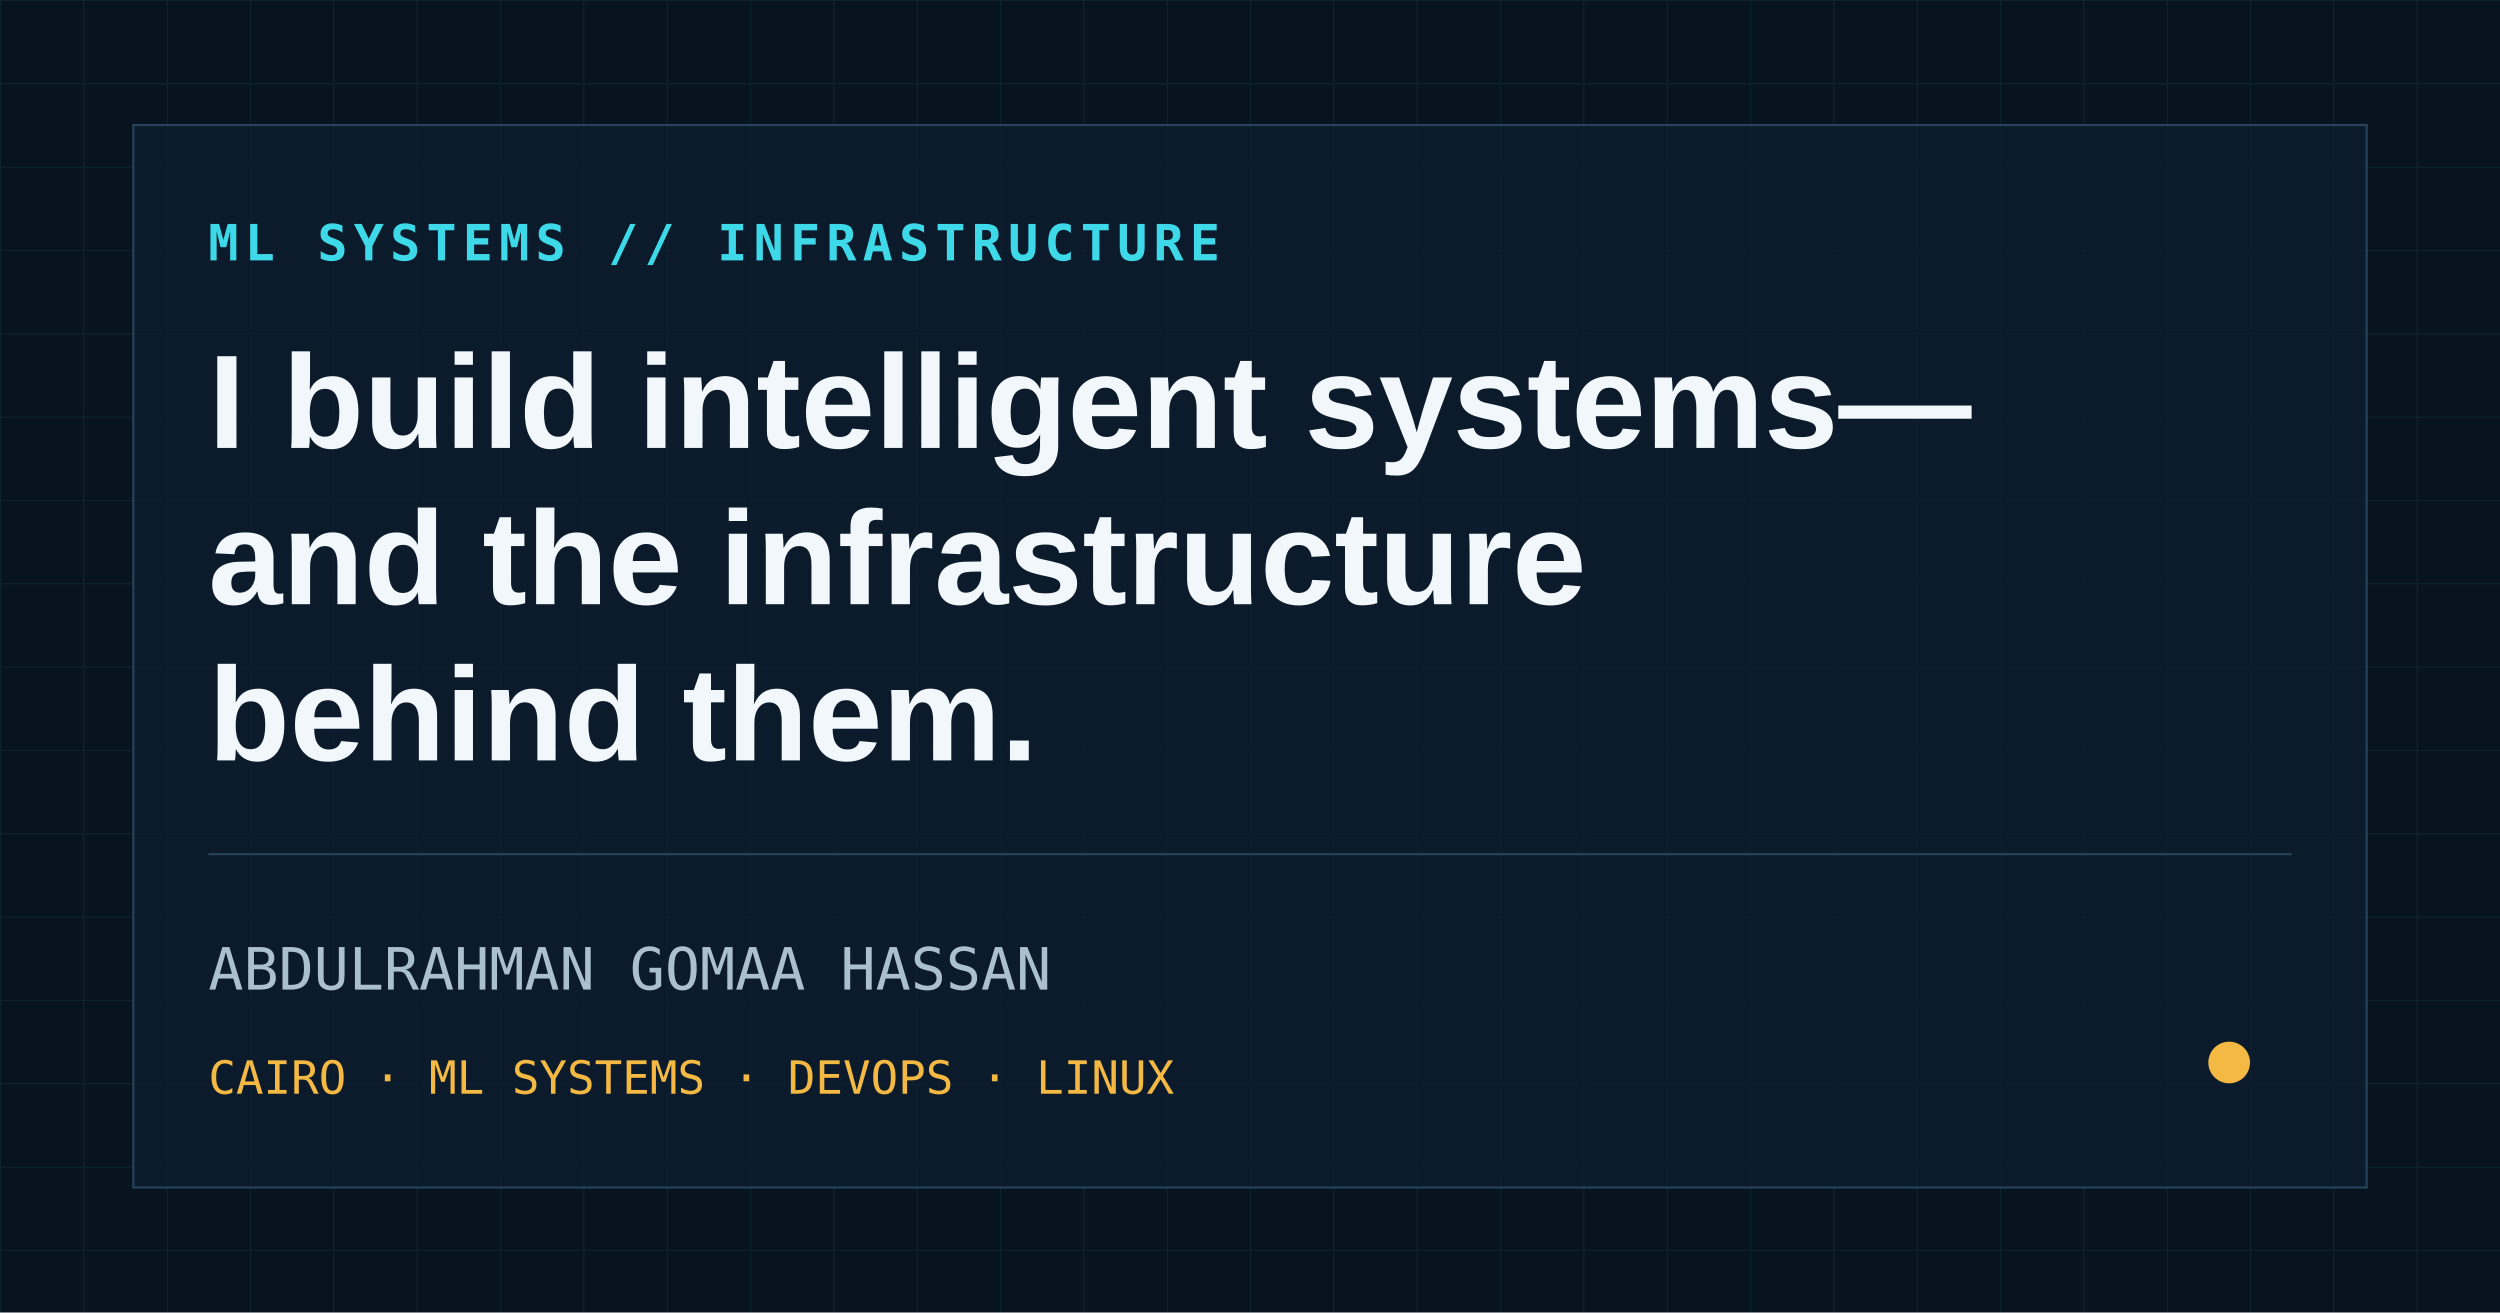
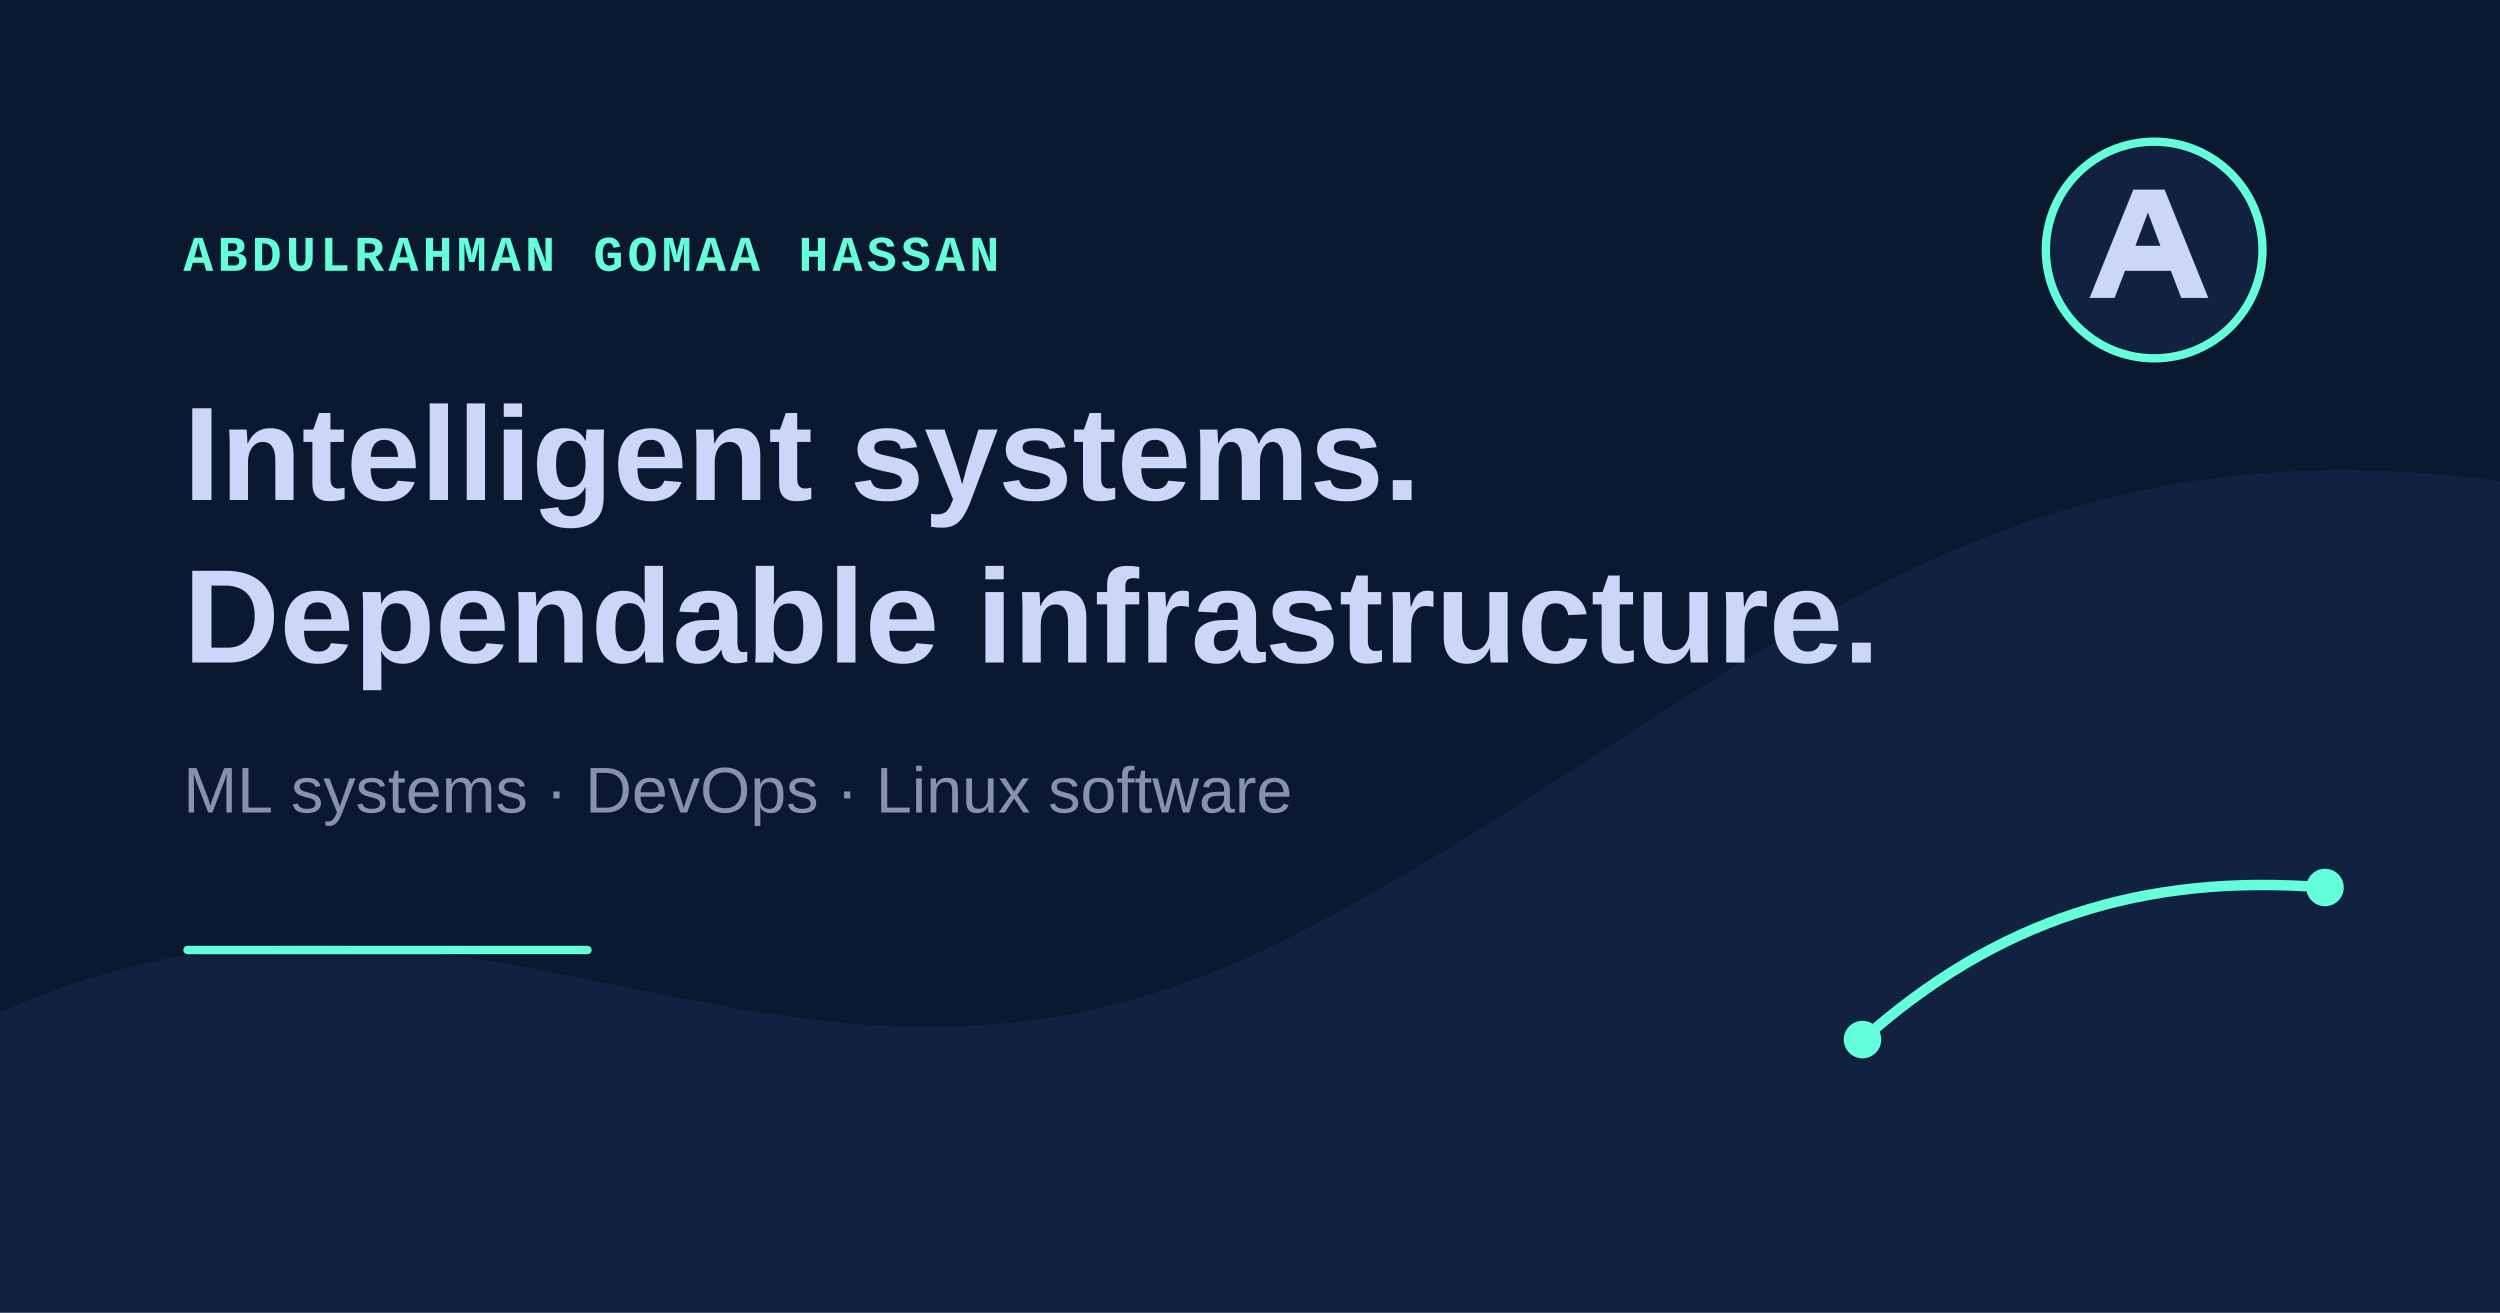
<svg xmlns="http://www.w3.org/2000/svg" width="1200" height="630" viewBox="0 0 1200 630">
-   <defs>
-     <pattern id="grid" width="40" height="40" patternUnits="userSpaceOnUse">
-       <path d="M40 0H0v40" fill="none" stroke="#3dd9e8" stroke-opacity=".09" />
-     </pattern>
-   </defs>
-   <rect width="1200" height="630" fill="#07131f" />
-   <rect width="1200" height="630" fill="url(#grid)" />
-   <rect x="64" y="60" width="1072" height="510" fill="#0c1d2d" fill-opacity=".92" stroke="#27445a" />
-   <text x="100" y="125" fill="#3dd9e8" font-family="monospace" font-size="24" font-weight="700" letter-spacing="3">ML SYSTEMS // INFRASTRUCTURE</text>
-   <text x="100" y="215" fill="#f1f7fb" font-family="Arial, sans-serif" font-size="64" font-weight="700">I build intelligent systems—</text>
-   <text x="100" y="290" fill="#f1f7fb" font-family="Arial, sans-serif" font-size="64" font-weight="700">and the infrastructure</text>
-   <text x="100" y="365" fill="#f1f7fb" font-family="Arial, sans-serif" font-size="64" font-weight="700">behind them.</text>
-   <line x1="100" y1="410" x2="1100" y2="410" stroke="#27445a" />
-   <text x="100" y="475" fill="#aac0d0" font-family="monospace" font-size="28">ABDULRAHMAN GOMAA HASSAN</text>
-   <text x="100" y="525" fill="#f4b942" font-family="monospace" font-size="22">CAIRO · ML SYSTEMS · DEVOPS · LINUX</text>
-   <circle cx="1070" cy="510" r="10" fill="#f4b942" />
+   <rect width="1200" height="630" fill="#0a192f" />
+   <path d="M0 486C232 382 378 572 617 451c204-103 320-256 583-220v399H0Z" fill="#112240" />
+   <circle cx="1034" cy="120" r="52" fill="#112240" stroke="#64ffda" stroke-width="4" />
+   <path d="m1003 143 21-52h15l21 52h-13l-5-13h-22l-5 13h-12Zm22-25h12l-6-16-6 16Z" fill="#ccd6f6" />
+   <path d="M894 499c64-57 134-80 222-73" fill="none" stroke="#64ffda" stroke-width="5" stroke-linecap="round" />
+   <circle cx="894" cy="499" r="9" fill="#64ffda" />
+   <circle cx="1116" cy="426" r="9" fill="#64ffda" />
+   <path d="M1229.0 0H935.0L843.0 330H387.0L295.0 0H0.0L443.0 1349H787.0ZM615.0 1167Q607.0 1125 585.5 1041.5Q564.0 958 449.0 552H781.0Q664.0 964 643.5 1045.0Q623.0 1126 615.0 1167ZM2585.667 385Q2585.667 204 2461.667 102.0Q2337.667 0 2118.667 0H1536.667V1349H2061.667Q2279.667 1349 2392.167 1261.5Q2504.667 1174 2504.667 1010Q2504.667 895 2438.667 816.5Q2372.667 738 2235.667 709Q2406.667 691 2496.167 607.0Q2585.667 523 2585.667 385ZM2207.667 970Q2207.667 1130 2040.667 1130H1831.667V811H2042.667Q2207.667 811 2207.667 970ZM2288.667 410Q2288.667 498 2235.667 545.5Q2182.667 593 2081.667 593H1831.667V219H2088.667Q2288.667 219 2288.667 410ZM3948.333 685Q3948.333 355 3794.333 177.5Q3640.333 0 3355.333 0H2934.333V1349H3295.333Q3623.333 1349 3785.833 1184.5Q3948.333 1020 3948.333 685ZM3651.333 685Q3651.333 912 3565.833 1016.5Q3480.333 1121 3290.333 1121H3229.333V228H3331.333Q3651.333 228 3651.333 685ZM4798.0 -20Q4552.0 -20 4440.0 114.0Q4328.0 248 4328.0 528V1349H4623.0V531Q4623.0 356 4663.5 283.5Q4704.0 211 4806.0 211Q4910.0 211 4957.0 288.0Q5004.0 365 5004.0 541V1349H5299.0V543Q5299.0 257 5175.5 118.5Q5052.0 -20 4798.0 -20ZM5809.667 0V1349H6104.667V228H6720.667V0ZM7893.333 0 7603.333 515H7430.333V0H7135.333V1349H7629.333Q7893.333 1349 8024.333 1246.0Q8155.333 1143 8155.333 949Q8155.333 812 8081.333 716.0Q8007.333 620 7876.333 581L8225.333 0ZM7858.333 937Q7858.333 1031 7796.333 1075.5Q7734.333 1120 7598.333 1120H7430.333V744H7606.333Q7858.333 744 7858.333 937ZM9627.0 0H9333.0L9241.0 330H8785.0L8693.0 0H8398.0L8841.0 1349H9185.0ZM9013.0 1167Q9005.0 1125 8983.5 1041.5Q8962.0 958 8847.0 552H9179.0Q9062.0 964 9041.5 1045.0Q9021.0 1126 9013.0 1167ZM10593.667 0V574H10230.667V0H9935.667V1349H10230.667V818H10593.667V1349H10888.667V0ZM12105.333 0V868Q12105.333 973 12121.333 1169Q12062.333 879 12046.333 828L11922.333 360H11704.333L11578.333 828Q11549.333 936 11502.333 1169L11509.333 1069Q11516.333 964 11516.333 868V0H11296.333V1349H11643.333L11778.333 850Q11793.333 803 11816.333 619Q11836.333 774 11856.333 849L11992.333 1349H12327.333V0ZM13826 0H13532L13440 330H12984L12892 0H12597L13040 1349H13384ZM13212 1167Q13204 1125 13182.5 1041.5Q13161 958 13046 552H13378Q13261 964 13240.5 1045.0Q13220 1126 13212 1167ZM14744.667 0 14360.667 1010Q14388.667 758 14388.667 656V0H14131.667V1349H14468.667L14861.667 312Q14833.667 547 14833.667 677V1349H15090.667V0ZM17924 185Q17681 -20 17431 -20Q17170 -20 17023 163.5Q16876 347 16876 681Q16876 1370 17434 1370Q17614 1370 17728 1277.0Q17842 1184 17896 995L17622 941Q17569 1138 17437 1138Q17302 1138 17238.5 1030.0Q17175 922 17175 681Q17175 458 17242 337.0Q17309 216 17446 216Q17499 216 17555.5 236.0Q17612 256 17654 290V525H17380V743H17924ZM19352.667 679Q19352.667 334 19212.667 157.0Q19072.667 -20 18810.667 -20Q18548.667 -20 18408.167 157.0Q18267.667 334 18267.667 679Q18267.667 1024 18408.167 1197.0Q18548.667 1370 18810.667 1370Q19072.667 1370 19212.667 1197.0Q19352.667 1024 19352.667 679ZM19053.667 679Q19053.667 1138 18810.667 1138Q18566.667 1138 18566.667 679Q18566.667 449 18628.167 330.5Q18689.667 212 18810.667 212Q18931.667 212 18992.667 330.5Q19053.667 449 19053.667 679ZM20503.333 0V868Q20503.333 973 20519.333 1169Q20460.333 879 20444.333 828L20320.333 360H20102.333L19976.333 828Q19947.333 936 19900.333 1169L19907.333 1069Q19914.333 964 19914.333 868V0H19694.333V1349H20041.333L20176.333 850Q20191.333 803 20214.333 619Q20234.333 774 20254.333 849L20390.333 1349H20725.333V0ZM22224.0 0H21930.0L21838.0 330H21382.0L21290.0 0H20995.0L21438.0 1349H21782.0ZM21610.0 1167Q21602.0 1125 21580.5 1041.5Q21559.0 958 21444.0 552H21776.0Q21659.0 964 21638.5 1045.0Q21618.0 1126 21610.0 1167ZM23623.667 0H23329.667L23237.667 330H22781.667L22689.667 0H22394.667L22837.667 1349H23181.667ZM23009.667 1167Q23001.667 1125 22980.167 1041.5Q22958.667 958 22843.667 552H23175.667Q23058.667 964 23038.167 1045.0Q23017.667 1126 23009.667 1167ZM25990 0V574H25627V0H25332V1349H25627V818H25990V1349H26285V0ZM27822.667 0H27528.667L27436.667 330H26980.667L26888.667 0H26593.667L27036.667 1349H27380.667ZM27208.667 1167Q27200.667 1125 27179.167 1041.5Q27157.667 958 27042.667 552H27374.667Q27257.667 964 27237.167 1045.0Q27216.667 1126 27208.667 1167ZM29158.333 391Q29158.333 199 29011.833 89.5Q28865.333 -20 28604.333 -20Q28369.333 -20 28221.333 79.0Q28073.333 178 28031.333 367L28316.333 404Q28339.333 310 28412.333 255.5Q28485.333 201 28612.333 201Q28744.333 201 28807.833 243.0Q28871.333 285 28871.333 374Q28871.333 440 28815.333 485.5Q28759.333 531 28652.333 557Q28437.333 609 28348.833 647.5Q28260.333 686 28207.333 734.0Q28154.333 782 28125.833 846.5Q28097.333 911 28097.333 991Q28097.333 1166 28237.833 1268.0Q28378.333 1370 28608.333 1370Q28832.333 1370 28958.333 1281.5Q29084.333 1193 29121.333 1007L28835.333 978Q28791.333 1161 28602.333 1161Q28496.333 1161 28440.333 1121.5Q28384.333 1082 28384.333 1008Q28384.333 959 28411.333 926.5Q28438.333 894 28484.833 871.5Q28531.333 849 28674.333 812Q28862.333 766 28963.333 709.5Q29064.333 653 29111.333 573.0Q29158.333 493 29158.333 391ZM30558 391Q30558 199 30411.5 89.5Q30265 -20 30004 -20Q29769 -20 29621 79.0Q29473 178 29431 367L29716 404Q29739 310 29812 255.5Q29885 201 30012 201Q30144 201 30207.5 243.0Q30271 285 30271 374Q30271 440 30215 485.5Q30159 531 30052 557Q29837 609 29748.5 647.5Q29660 686 29607 734.0Q29554 782 29525.5 846.5Q29497 911 29497 991Q29497 1166 29637.5 1268.0Q29778 1370 30008 1370Q30232 1370 30358 1281.5Q30484 1193 30521 1007L30235 978Q30191 1161 30002 1161Q29896 1161 29840 1121.5Q29784 1082 29784 1008Q29784 959 29811 926.5Q29838 894 29884.5 871.5Q29931 849 30074 812Q30262 766 30363 709.5Q30464 653 30511 573.0Q30558 493 30558 391ZM32021.667 0H31727.667L31635.667 330H31179.667L31087.667 0H30792.667L31235.667 1349H31579.667ZM31407.667 1167Q31399.667 1125 31378.167 1041.5Q31356.667 958 31241.667 552H31573.667Q31456.667 964 31436.167 1045.0Q31415.667 1126 31407.667 1167ZM32940.333 0 32556.333 1010Q32584.333 758 32584.333 656V0H32327.333V1349H32664.333L33057.333 312Q33029.333 547 33029.333 677V1349H33286.333V0Z" fill="#64ffda" transform="translate(88 130) scale(0.01171875 -0.01171875)" />
+   <path d="M137.0 0V1409H432.0V0ZM1413.0 0V607Q1413.0 892 1220.0 892Q1118.0 892 1055.5 804.5Q993.0 717 993.0 580V0H712.0V840Q712.0 927 709.5 982.5Q707.0 1038 704.0 1082H972.0Q975.0 1063 980.0 980.5Q985.0 898 985.0 867H989.0Q1046.0 991 1132.0 1047.0Q1218.0 1103 1337.0 1103Q1509.0 1103 1601.0 997.0Q1693.0 891 1693.0 687V0ZM2240.0 -18Q2116.0 -18 2049.0 49.5Q1982.0 117 1982.0 254V892H1845.0V1082H1996.0L2084.0 1336H2260.0V1082H2465.0V892H2260.0V330Q2260.0 251 2290.0 213.5Q2320.0 176 2383.0 176Q2416.0 176 2477.0 190V16Q2373.0 -18 2240.0 -18ZM3088.0 -20Q2844.0 -20 2713.0 124.5Q2582.0 269 2582.0 546Q2582.0 814 2715.0 958.0Q2848.0 1102 3092.0 1102Q3325.0 1102 3448.0 947.5Q3571.0 793 3571.0 495V487H2877.0Q2877.0 329 2935.5 248.5Q2994.0 168 3102.0 168Q3251.0 168 3290.0 297L3555.0 274Q3440.0 -20 3088.0 -20ZM3088.0 925Q2989.0 925 2935.5 856.0Q2882.0 787 2879.0 663H3299.0Q3291.0 794 3236.0 859.5Q3181.0 925 3088.0 925ZM3784.0 0V1484H4065.0V0ZM4353.0 0V1484H4634.0V0ZM4922.0 1277V1484H5203.0V1277ZM4922.0 0V1082H5203.0V0ZM5944.0 -434Q5746.0 -434 5625.5 -358.5Q5505.0 -283 5477.0 -143L5758.0 -110Q5773.0 -175 5822.5 -212.0Q5872.0 -249 5952.0 -249Q6069.0 -249 6123.0 -177.0Q6177.0 -105 6177.0 37V94L6179.0 201H6177.0Q6084.0 2 5829.0 2Q5640.0 2 5536.0 144.0Q5432.0 286 5432.0 550Q5432.0 815 5539.0 959.0Q5646.0 1103 5850.0 1103Q6086.0 1103 6177.0 908H6182.0Q6182.0 943 6186.5 1003.0Q6191.0 1063 6196.0 1082H6462.0Q6456.0 974 6456.0 832V33Q6456.0 -198 6325.0 -316.0Q6194.0 -434 5944.0 -434ZM6179.0 556Q6179.0 723 6119.5 816.5Q6060.0 910 5950.0 910Q5725.0 910 5725.0 550Q5725.0 197 5948.0 197Q6060.0 197 6119.5 290.5Q6179.0 384 6179.0 556ZM7185.0 -20Q6941.0 -20 6810.0 124.5Q6679.0 269 6679.0 546Q6679.0 814 6812.0 958.0Q6945.0 1102 7189.0 1102Q7422.0 1102 7545.0 947.5Q7668.0 793 7668.0 495V487H6974.0Q6974.0 329 7032.5 248.5Q7091.0 168 7199.0 168Q7348.0 168 7387.0 297L7652.0 274Q7537.0 -20 7185.0 -20ZM7185.0 925Q7086.0 925 7032.5 856.0Q6979.0 787 6976.0 663H7396.0Q7388.0 794 7333.0 859.5Q7278.0 925 7185.0 925ZM8582.0 0V607Q8582.0 892 8389.0 892Q8287.0 892 8224.5 804.5Q8162.0 717 8162.0 580V0H7881.0V840Q7881.0 927 7878.5 982.5Q7876.0 1038 7873.0 1082H8141.0Q8144.0 1063 8149.0 980.5Q8154.0 898 8154.0 867H8158.0Q8215.0 991 8301.0 1047.0Q8387.0 1103 8506.0 1103Q8678.0 1103 8770.0 997.0Q8862.0 891 8862.0 687V0ZM9409.0 -18Q9285.0 -18 9218.0 49.5Q9151.0 117 9151.0 254V892H9014.0V1082H9165.0L9253.0 1336H9429.0V1082H9634.0V892H9429.0V330Q9429.0 251 9459.0 213.5Q9489.0 176 9552.0 176Q9585.0 176 9646.0 190V16Q9542.0 -18 9409.0 -18ZM11295.0 316Q11295.0 159 11166.5 69.5Q11038.0 -20 10811.0 -20Q10588.0 -20 10469.5 50.5Q10351.0 121 10312.0 270L10559.0 307Q10580.0 230 10631.5 198.0Q10683.0 166 10811.0 166Q10929.0 166 10983.0 196.0Q11037.0 226 11037.0 290Q11037.0 342 10993.5 372.5Q10950.0 403 10846.0 424Q10608.0 471 10525.0 511.5Q10442.0 552 10398.5 616.5Q10355.0 681 10355.0 775Q10355.0 930 10474.5 1016.5Q10594.0 1103 10813.0 1103Q11006.0 1103 11123.5 1028.0Q11241.0 953 11270.0 811L11021.0 785Q11009.0 851 10962.0 883.5Q10915.0 916 10813.0 916Q10713.0 916 10663.0 890.5Q10613.0 865 10613.0 805Q10613.0 758 10651.5 730.5Q10690.0 703 10781.0 685Q10908.0 659 11006.5 631.5Q11105.0 604 11164.5 566.0Q11224.0 528 11259.5 468.5Q11295.0 409 11295.0 316ZM11662.0 -425Q11561.0 -425 11485.0 -412V-212Q11538.0 -220 11582.0 -220Q11642.0 -220 11681.5 -201.0Q11721.0 -182 11752.5 -138.0Q11784.0 -94 11823.0 11L11395.0 1082H11692.0L11862.0 575Q11902.0 466 11963.0 241L11988.0 336L12053.0 571L12213.0 1082H12507.0L12079.0 -57Q11993.0 -265 11900.5 -345.0Q11808.0 -425 11662.0 -425ZM13573.0 316Q13573.0 159 13444.5 69.5Q13316.0 -20 13089.0 -20Q12866.0 -20 12747.5 50.5Q12629.0 121 12590.0 270L12837.0 307Q12858.0 230 12909.5 198.0Q12961.0 166 13089.0 166Q13207.0 166 13261.0 196.0Q13315.0 226 13315.0 290Q13315.0 342 13271.5 372.5Q13228.0 403 13124.0 424Q12886.0 471 12803.0 511.5Q12720.0 552 12676.5 616.5Q12633.0 681 12633.0 775Q12633.0 930 12752.5 1016.5Q12872.0 1103 13091.0 1103Q13284.0 1103 13401.5 1028.0Q13519.0 953 13548.0 811L13299.0 785Q13287.0 851 13240.0 883.5Q13193.0 916 13091.0 916Q12991.0 916 12941.0 890.5Q12891.0 865 12891.0 805Q12891.0 758 12929.5 730.5Q12968.0 703 13059.0 685Q13186.0 659 13284.5 631.5Q13383.0 604 13442.5 566.0Q13502.0 528 13537.5 468.5Q13573.0 409 13573.0 316ZM14077.0 -18Q13953.0 -18 13886.0 49.5Q13819.0 117 13819.0 254V892H13682.0V1082H13833.0L13921.0 1336H14097.0V1082H14302.0V892H14097.0V330Q14097.0 251 14127.0 213.5Q14157.0 176 14220.0 176Q14253.0 176 14314.0 190V16Q14210.0 -18 14077.0 -18ZM14925.0 -20Q14681.0 -20 14550.0 124.5Q14419.0 269 14419.0 546Q14419.0 814 14552.0 958.0Q14685.0 1102 14929.0 1102Q15162.0 1102 15285.0 947.5Q15408.0 793 15408.0 495V487H14714.0Q14714.0 329 14772.5 248.5Q14831.0 168 14939.0 168Q15088.0 168 15127.0 297L15392.0 274Q15277.0 -20 14925.0 -20ZM14925.0 925Q14826.0 925 14772.5 856.0Q14719.0 787 14716.0 663H15136.0Q15128.0 794 15073.0 859.5Q15018.0 925 14925.0 925ZM16258.0 0V607Q16258.0 892 16094.0 892Q16009.0 892 15955.5 805.0Q15902.0 718 15902.0 580V0H15621.0V840Q15621.0 927 15618.5 982.5Q15616.0 1038 15613.0 1082H15881.0Q15884.0 1063 15889.0 980.5Q15894.0 898 15894.0 867H15898.0Q15950.0 991 16027.5 1047.0Q16105.0 1103 16213.0 1103Q16461.0 1103 16514.0 867H16520.0Q16575.0 993 16652.0 1048.0Q16729.0 1103 16848.0 1103Q17006.0 1103 17089.0 995.5Q17172.0 888 17172.0 687V0H16893.0V607Q16893.0 892 16729.0 892Q16647.0 892 16594.5 812.5Q16542.0 733 16537.0 593V0ZM18354.0 316Q18354.0 159 18225.5 69.5Q18097.0 -20 17870.0 -20Q17647.0 -20 17528.5 50.5Q17410.0 121 17371.0 270L17618.0 307Q17639.0 230 17690.5 198.0Q17742.0 166 17870.0 166Q17988.0 166 18042.0 196.0Q18096.0 226 18096.0 290Q18096.0 342 18052.5 372.5Q18009.0 403 17905.0 424Q17667.0 471 17584.0 511.5Q17501.0 552 17457.5 616.5Q17414.0 681 17414.0 775Q17414.0 930 17533.5 1016.5Q17653.0 1103 17872.0 1103Q18065.0 1103 18182.5 1028.0Q18300.0 953 18329.0 811L18080.0 785Q18068.0 851 18021.0 883.5Q17974.0 916 17872.0 916Q17772.0 916 17722.0 890.5Q17672.0 865 17672.0 805Q17672.0 758 17710.5 730.5Q17749.0 703 17840.0 685Q17967.0 659 18065.5 631.5Q18164.0 604 18223.5 566.0Q18283.0 528 18318.5 468.5Q18354.0 409 18354.0 316ZM18577.0 0V305H18866.0V0Z" fill="#ccd6f6" transform="translate(88 240) scale(0.03125 -0.03125)" />
+   <path d="M1393.0 715Q1393.0 497 1307.5 334.5Q1222.0 172 1065.5 86.0Q909.0 0 707.0 0H137.0V1409H647.0Q1003.0 1409 1198.0 1229.5Q1393.0 1050 1393.0 715ZM1096.0 715Q1096.0 942 978.0 1061.5Q860.0 1181 641.0 1181H432.0V228H682.0Q872.0 228 984.0 359.0Q1096.0 490 1096.0 715ZM2065.0 -20Q1821.0 -20 1690.0 124.5Q1559.0 269 1559.0 546Q1559.0 814 1692.0 958.0Q1825.0 1102 2069.0 1102Q2302.0 1102 2425.0 947.5Q2548.0 793 2548.0 495V487H1854.0Q1854.0 329 1912.5 248.5Q1971.0 168 2079.0 168Q2228.0 168 2267.0 297L2532.0 274Q2417.0 -20 2065.0 -20ZM2065.0 925Q1966.0 925 1912.5 856.0Q1859.0 787 1856.0 663H2276.0Q2268.0 794 2213.0 859.5Q2158.0 925 2065.0 925ZM3785.0 546Q3785.0 275 3676.5 127.5Q3568.0 -20 3370.0 -20Q3256.0 -20 3171.5 29.5Q3087.0 79 3042.0 172H3036.0Q3042.0 142 3042.0 -10V-425H2761.0V833Q2761.0 986 2753.0 1082H3026.0Q3031.0 1064 3034.5 1011.0Q3038.0 958 3038.0 906H3042.0Q3137.0 1105 3388.0 1105Q3577.0 1105 3681.0 959.5Q3785.0 814 3785.0 546ZM3492.0 546Q3492.0 910 3269.0 910Q3157.0 910 3097.5 812.0Q3038.0 714 3038.0 538Q3038.0 363 3097.5 267.5Q3157.0 172 3267.0 172Q3492.0 172 3492.0 546ZM4455.0 -20Q4211.0 -20 4080.0 124.5Q3949.0 269 3949.0 546Q3949.0 814 4082.0 958.0Q4215.0 1102 4459.0 1102Q4692.0 1102 4815.0 947.5Q4938.0 793 4938.0 495V487H4244.0Q4244.0 329 4302.5 248.5Q4361.0 168 4469.0 168Q4618.0 168 4657.0 297L4922.0 274Q4807.0 -20 4455.0 -20ZM4455.0 925Q4356.0 925 4302.5 856.0Q4249.0 787 4246.0 663H4666.0Q4658.0 794 4603.0 859.5Q4548.0 925 4455.0 925ZM5852.0 0V607Q5852.0 892 5659.0 892Q5557.0 892 5494.5 804.5Q5432.0 717 5432.0 580V0H5151.0V840Q5151.0 927 5148.5 982.5Q5146.0 1038 5143.0 1082H5411.0Q5414.0 1063 5419.0 980.5Q5424.0 898 5424.0 867H5428.0Q5485.0 991 5571.0 1047.0Q5657.0 1103 5776.0 1103Q5948.0 1103 6040.0 997.0Q6132.0 891 6132.0 687V0ZM7103.0 0Q7099.0 15 7093.5 75.5Q7088.0 136 7088.0 176H7084.0Q6993.0 -20 6738.0 -20Q6549.0 -20 6446.0 127.5Q6343.0 275 6343.0 540Q6343.0 809 6451.5 955.5Q6560.0 1102 6759.0 1102Q6874.0 1102 6957.5 1054.0Q7041.0 1006 7086.0 911H7088.0L7086.0 1089V1484H7367.0V236Q7367.0 136 7375.0 0ZM7090.0 547Q7090.0 722 7031.5 816.5Q6973.0 911 6859.0 911Q6746.0 911 6691.0 819.5Q6636.0 728 6636.0 540Q6636.0 172 6857.0 172Q6968.0 172 7029.0 269.5Q7090.0 367 7090.0 547ZM7903.0 -20Q7746.0 -20 7658.0 65.5Q7570.0 151 7570.0 306Q7570.0 474 7679.5 562.0Q7789.0 650 7997.0 652L8230.0 656V711Q8230.0 817 8193.0 868.5Q8156.0 920 8072.0 920Q7994.0 920 7957.5 884.5Q7921.0 849 7912.0 767L7619.0 781Q7646.0 939 7763.5 1020.5Q7881.0 1102 8084.0 1102Q8289.0 1102 8400.0 1001.0Q8511.0 900 8511.0 714V320Q8511.0 229 8531.5 194.5Q8552.0 160 8600.0 160Q8632.0 160 8662.0 166V14Q8637.0 8 8617.0 3.0Q8597.0 -2 8577.0 -5.0Q8557.0 -8 8534.5 -10.0Q8512.0 -12 8482.0 -12Q8376.0 -12 8325.5 40.0Q8275.0 92 8265.0 193H8259.0Q8141.0 -20 7903.0 -20ZM8230.0 501 8086.0 499Q7988.0 495 7947.0 477.5Q7906.0 460 7884.5 424.0Q7863.0 388 7863.0 328Q7863.0 251 7898.5 213.5Q7934.0 176 7993.0 176Q8059.0 176 8113.5 212.0Q8168.0 248 8199.0 311.5Q8230.0 375 8230.0 446ZM9816.0 545Q9816.0 277 9708.5 128.5Q9601.0 -20 9401.0 -20Q9286.0 -20 9202.0 30.0Q9118.0 80 9073.0 174H9071.0Q9071.0 139 9066.5 78.0Q9062.0 17 9057.0 0H8784.0Q8792.0 93 8792.0 247V1484H9073.0V1070L9069.0 894H9073.0Q9168.0 1102 9419.0 1102Q9611.0 1102 9713.5 956.5Q9816.0 811 9816.0 545ZM9523.0 545Q9523.0 729 9469.0 818.0Q9415.0 907 9302.0 907Q9188.0 907 9128.5 811.5Q9069.0 716 9069.0 536Q9069.0 364 9127.5 268.0Q9186.0 172 9300.0 172Q9523.0 172 9523.0 545ZM10043.0 0V1484H10324.0V0ZM11055.0 -20Q10811.0 -20 10680.0 124.5Q10549.0 269 10549.0 546Q10549.0 814 10682.0 958.0Q10815.0 1102 11059.0 1102Q11292.0 1102 11415.0 947.5Q11538.0 793 11538.0 495V487H10844.0Q10844.0 329 10902.5 248.5Q10961.0 168 11069.0 168Q11218.0 168 11257.0 297L11522.0 274Q11407.0 -20 11055.0 -20ZM11055.0 925Q10956.0 925 10902.5 856.0Q10849.0 787 10846.0 663H11266.0Q11258.0 794 11203.0 859.5Q11148.0 925 11055.0 925ZM12320.0 1277V1484H12601.0V1277ZM12320.0 0V1082H12601.0V0ZM13590.0 0V607Q13590.0 892 13397.0 892Q13295.0 892 13232.5 804.5Q13170.0 717 13170.0 580V0H12889.0V840Q12889.0 927 12886.5 982.5Q12884.0 1038 12881.0 1082H13149.0Q13152.0 1063 13157.0 980.5Q13162.0 898 13162.0 867H13166.0Q13223.0 991 13309.0 1047.0Q13395.0 1103 13514.0 1103Q13686.0 1103 13778.0 997.0Q13870.0 891 13870.0 687V0ZM14470.0 892V0H14190.0V892H14032.0V1082H14190.0V1195Q14190.0 1342 14268.0 1413.0Q14346.0 1484 14505.0 1484Q14584.0 1484 14683.0 1468V1287Q14642.0 1296 14601.0 1296Q14529.0 1296 14499.5 1267.5Q14470.0 1239 14470.0 1167V1082H14683.0V892ZM14822.0 0V828Q14822.0 917 14819.5 976.5Q14817.0 1036 14814.0 1082H15082.0Q15085.0 1064 15090.0 972.5Q15095.0 881 15095.0 851H15099.0Q15140.0 965 15172.0 1011.5Q15204.0 1058 15248.0 1080.5Q15292.0 1103 15358.0 1103Q15412.0 1103 15445.0 1088V853Q15377.0 868 15325.0 868Q15220.0 868 15161.5 783.0Q15103.0 698 15103.0 531V0ZM15869.0 -20Q15712.0 -20 15624.0 65.5Q15536.0 151 15536.0 306Q15536.0 474 15645.5 562.0Q15755.0 650 15963.0 652L16196.0 656V711Q16196.0 817 16159.0 868.5Q16122.0 920 16038.0 920Q15960.0 920 15923.5 884.5Q15887.0 849 15878.0 767L15585.0 781Q15612.0 939 15729.5 1020.5Q15847.0 1102 16050.0 1102Q16255.0 1102 16366.0 1001.0Q16477.0 900 16477.0 714V320Q16477.0 229 16497.5 194.5Q16518.0 160 16566.0 160Q16598.0 160 16628.0 166V14Q16603.0 8 16583.0 3.0Q16563.0 -2 16543.0 -5.0Q16523.0 -8 16500.5 -10.0Q16478.0 -12 16448.0 -12Q16342.0 -12 16291.5 40.0Q16241.0 92 16231.0 193H16225.0Q16107.0 -20 15869.0 -20ZM16196.0 501 16052.0 499Q15954.0 495 15913.0 477.5Q15872.0 460 15850.5 424.0Q15829.0 388 15829.0 328Q15829.0 251 15864.5 213.5Q15900.0 176 15959.0 176Q16025.0 176 16079.5 212.0Q16134.0 248 16165.0 311.5Q16196.0 375 16196.0 446ZM17670.0 316Q17670.0 159 17541.5 69.5Q17413.0 -20 17186.0 -20Q16963.0 -20 16844.5 50.5Q16726.0 121 16687.0 270L16934.0 307Q16955.0 230 17006.5 198.0Q17058.0 166 17186.0 166Q17304.0 166 17358.0 196.0Q17412.0 226 17412.0 290Q17412.0 342 17368.5 372.5Q17325.0 403 17221.0 424Q16983.0 471 16900.0 511.5Q16817.0 552 16773.5 616.5Q16730.0 681 16730.0 775Q16730.0 930 16849.5 1016.5Q16969.0 1103 17188.0 1103Q17381.0 1103 17498.5 1028.0Q17616.0 953 17645.0 811L17396.0 785Q17384.0 851 17337.0 883.5Q17290.0 916 17188.0 916Q17088.0 916 17038.0 890.5Q16988.0 865 16988.0 805Q16988.0 758 17026.5 730.5Q17065.0 703 17156.0 685Q17283.0 659 17381.5 631.5Q17480.0 604 17539.5 566.0Q17599.0 528 17634.5 468.5Q17670.0 409 17670.0 316ZM18174.0 -18Q18050.0 -18 17983.0 49.5Q17916.0 117 17916.0 254V892H17779.0V1082H17930.0L18018.0 1336H18194.0V1082H18399.0V892H18194.0V330Q18194.0 251 18224.0 213.5Q18254.0 176 18317.0 176Q18350.0 176 18411.0 190V16Q18307.0 -18 18174.0 -18ZM18579.0 0V828Q18579.0 917 18576.5 976.5Q18574.0 1036 18571.0 1082H18839.0Q18842.0 1064 18847.0 972.5Q18852.0 881 18852.0 851H18856.0Q18897.0 965 18929.0 1011.5Q18961.0 1058 19005.0 1080.5Q19049.0 1103 19115.0 1103Q19169.0 1103 19202.0 1088V853Q19134.0 868 19082.0 868Q18977.0 868 18918.5 783.0Q18860.0 698 18860.0 531V0ZM19641.0 1082V475Q19641.0 190 19833.0 190Q19935.0 190 19997.5 277.5Q20060.0 365 20060.0 502V1082H20341.0V242Q20341.0 104 20349.0 0H20081.0Q20069.0 144 20069.0 215H20064.0Q20008.0 92 19921.5 36.0Q19835.0 -20 19716.0 -20Q19544.0 -20 19452.0 85.5Q19360.0 191 19360.0 395V1082ZM21078.0 -20Q20832.0 -20 20698.0 126.5Q20564.0 273 20564.0 535Q20564.0 803 20699.0 952.5Q20834.0 1102 21082.0 1102Q21273.0 1102 21398.0 1006.0Q21523.0 910 21555.0 741L21272.0 727Q21260.0 810 21212.0 859.5Q21164.0 909 21076.0 909Q20859.0 909 20859.0 546Q20859.0 172 21080.0 172Q21160.0 172 21214.0 222.5Q21268.0 273 21281.0 373L21563.0 360Q21548.0 249 21483.5 162.0Q21419.0 75 21314.0 27.5Q21209.0 -20 21078.0 -20ZM22043.0 -18Q21919.0 -18 21852.0 49.5Q21785.0 117 21785.0 254V892H21648.0V1082H21799.0L21887.0 1336H22063.0V1082H22268.0V892H22063.0V330Q22063.0 251 22093.0 213.5Q22123.0 176 22186.0 176Q22219.0 176 22280.0 190V16Q22176.0 -18 22043.0 -18ZM22713.0 1082V475Q22713.0 190 22905.0 190Q23007.0 190 23069.5 277.5Q23132.0 365 23132.0 502V1082H23413.0V242Q23413.0 104 23421.0 0H23153.0Q23141.0 144 23141.0 215H23136.0Q23080.0 92 22993.5 36.0Q22907.0 -20 22788.0 -20Q22616.0 -20 22524.0 85.5Q22432.0 191 22432.0 395V1082ZM23699.0 0V828Q23699.0 917 23696.5 976.5Q23694.0 1036 23691.0 1082H23959.0Q23962.0 1064 23967.0 972.5Q23972.0 881 23972.0 851H23976.0Q24017.0 965 24049.0 1011.5Q24081.0 1058 24125.0 1080.5Q24169.0 1103 24235.0 1103Q24289.0 1103 24322.0 1088V853Q24254.0 868 24202.0 868Q24097.0 868 24038.5 783.0Q23980.0 698 23980.0 531V0ZM24939.0 -20Q24695.0 -20 24564.0 124.5Q24433.0 269 24433.0 546Q24433.0 814 24566.0 958.0Q24699.0 1102 24943.0 1102Q25176.0 1102 25299.0 947.5Q25422.0 793 25422.0 495V487H24728.0Q24728.0 329 24786.5 248.5Q24845.0 168 24953.0 168Q25102.0 168 25141.0 297L25406.0 274Q25291.0 -20 24939.0 -20ZM24939.0 925Q24840.0 925 24786.5 856.0Q24733.0 787 24730.0 663H25150.0Q25142.0 794 25087.0 859.5Q25032.0 925 24939.0 925ZM25631.0 0V305H25920.0V0Z" fill="#ccd6f6" transform="translate(88 318) scale(0.03125 -0.03125)" />
+   <path d="M1366.0 0V940Q1366.0 1096 1375.0 1240Q1326.0 1061 1287.0 960L923.0 0H789.0L420.0 960L364.0 1130L331.0 1240L334.0 1129L338.0 940V0H168.0V1409H419.0L794.0 432Q814.0 373 832.5 305.5Q851.0 238 857.0 208Q865.0 248 890.5 329.5Q916.0 411 925.0 432L1293.0 1409H1538.0V0ZM1874.0 0V1409H2065.0V156H2777.0V0ZM4364.0 299Q4364.0 146 4248.5 63.0Q4133.0 -20 3925.0 -20Q3723.0 -20 3613.5 46.5Q3504.0 113 3471.0 254L3630.0 285Q3653.0 198 3725.0 157.5Q3797.0 117 3925.0 117Q4062.0 117 4125.5 159.0Q4189.0 201 4189.0 285Q4189.0 349 4145.0 389.0Q4101.0 429 4003.0 455L3874.0 489Q3719.0 529 3653.5 567.5Q3588.0 606 3551.0 661.0Q3514.0 716 3514.0 796Q3514.0 944 3619.5 1021.5Q3725.0 1099 3927.0 1099Q4106.0 1099 4211.5 1036.0Q4317.0 973 4345.0 834L4183.0 814Q4168.0 886 4102.5 924.5Q4037.0 963 3927.0 963Q3805.0 963 3747.0 926.0Q3689.0 889 3689.0 814Q3689.0 768 3713.0 738.0Q3737.0 708 3784.0 687.0Q3831.0 666 3982.0 629Q4125.0 593 4188.0 562.5Q4251.0 532 4287.5 495.0Q4324.0 458 4344.0 409.5Q4364.0 361 4364.0 299ZM4629.0 -425Q4555.0 -425 4505.0 -414V-279Q4543.0 -285 4589.0 -285Q4757.0 -285 4855.0 -38L4872.0 5L4443.0 1082H4635.0L4863.0 484Q4868.0 470 4875.0 450.5Q4882.0 431 4920.0 320.0Q4958.0 209 4961.0 196L5031.0 393L5268.0 1082H5458.0L5042.0 0Q4975.0 -173 4917.0 -257.5Q4859.0 -342 4788.5 -383.5Q4718.0 -425 4629.0 -425ZM6412.0 299Q6412.0 146 6296.5 63.0Q6181.0 -20 5973.0 -20Q5771.0 -20 5661.5 46.5Q5552.0 113 5519.0 254L5678.0 285Q5701.0 198 5773.0 157.5Q5845.0 117 5973.0 117Q6110.0 117 6173.5 159.0Q6237.0 201 6237.0 285Q6237.0 349 6193.0 389.0Q6149.0 429 6051.0 455L5922.0 489Q5767.0 529 5701.5 567.5Q5636.0 606 5599.0 661.0Q5562.0 716 5562.0 796Q5562.0 944 5667.5 1021.5Q5773.0 1099 5975.0 1099Q6154.0 1099 6259.5 1036.0Q6365.0 973 6393.0 834L6231.0 814Q6216.0 886 6150.5 924.5Q6085.0 963 5975.0 963Q5853.0 963 5795.0 926.0Q5737.0 889 5737.0 814Q5737.0 768 5761.0 738.0Q5785.0 708 5832.0 687.0Q5879.0 666 6030.0 629Q6173.0 593 6236.0 562.5Q6299.0 532 6335.5 495.0Q6372.0 458 6392.0 409.5Q6412.0 361 6412.0 299ZM7040.0 8Q6951.0 -16 6858.0 -16Q6642.0 -16 6642.0 229V951H6517.0V1082H6649.0L6702.0 1324H6822.0V1082H7022.0V951H6822.0V268Q6822.0 190 6847.5 158.5Q6873.0 127 6936.0 127Q6972.0 127 7040.0 141ZM7331.0 503Q7331.0 317 7408.0 216.0Q7485.0 115 7633.0 115Q7750.0 115 7820.5 162.0Q7891.0 209 7916.0 281L8074.0 236Q7977.0 -20 7633.0 -20Q7393.0 -20 7267.5 123.0Q7142.0 266 7142.0 548Q7142.0 816 7267.5 959.0Q7393.0 1102 7626.0 1102Q8103.0 1102 8103.0 527V503ZM7917.0 641Q7902.0 812 7830.0 890.5Q7758.0 969 7623.0 969Q7492.0 969 7415.5 881.5Q7339.0 794 7333.0 641ZM8962.0 0V686Q8962.0 843 8919.0 903.0Q8876.0 963 8764.0 963Q8649.0 963 8582.0 875.0Q8515.0 787 8515.0 627V0H8336.0V851Q8336.0 1040 8330.0 1082H8500.0Q8501.0 1077 8502.0 1055.0Q8503.0 1033 8504.5 1004.5Q8506.0 976 8508.0 897H8511.0Q8569.0 1012 8644.0 1057.0Q8719.0 1102 8827.0 1102Q8950.0 1102 9021.5 1053.0Q9093.0 1004 9121.0 897H9124.0Q9180.0 1006 9259.5 1054.0Q9339.0 1102 9452.0 1102Q9616.0 1102 9690.5 1013.0Q9765.0 924 9765.0 721V0H9587.0V686Q9587.0 843 9544.0 903.0Q9501.0 963 9389.0 963Q9271.0 963 9205.5 875.5Q9140.0 788 9140.0 627V0ZM10850.0 299Q10850.0 146 10734.5 63.0Q10619.0 -20 10411.0 -20Q10209.0 -20 10099.5 46.5Q9990.0 113 9957.0 254L10116.0 285Q10139.0 198 10211.0 157.5Q10283.0 117 10411.0 117Q10548.0 117 10611.5 159.0Q10675.0 201 10675.0 285Q10675.0 349 10631.0 389.0Q10587.0 429 10489.0 455L10360.0 489Q10205.0 529 10139.5 567.5Q10074.0 606 10037.0 661.0Q10000.0 716 10000.0 796Q10000.0 944 10105.5 1021.5Q10211.0 1099 10413.0 1099Q10592.0 1099 10697.5 1036.0Q10803.0 973 10831.0 834L10669.0 814Q10654.0 886 10588.5 924.5Q10523.0 963 10413.0 963Q10291.0 963 10233.0 926.0Q10175.0 889 10175.0 814Q10175.0 768 10199.0 738.0Q10223.0 708 10270.0 687.0Q10317.0 666 10468.0 629Q10611.0 593 10674.0 562.5Q10737.0 532 10773.5 495.0Q10810.0 458 10830.0 409.5Q10850.0 361 10850.0 299ZM11736.0 446V666H11931.0V446ZM14125.0 719Q14125.0 501 14040.0 337.5Q13955.0 174 13799.0 87.0Q13643.0 0 13439.0 0H12912.0V1409H13378.0Q13736.0 1409 13930.5 1229.5Q14125.0 1050 14125.0 719ZM13933.0 719Q13933.0 981 13789.5 1118.5Q13646.0 1256 13374.0 1256H13103.0V153H13417.0Q13572.0 153 13689.5 221.0Q13807.0 289 13870.0 417.0Q13933.0 545 13933.0 719ZM14499.0 503Q14499.0 317 14576.0 216.0Q14653.0 115 14801.0 115Q14918.0 115 14988.5 162.0Q15059.0 209 15084.0 281L15242.0 236Q15145.0 -20 14801.0 -20Q14561.0 -20 14435.5 123.0Q14310.0 266 14310.0 548Q14310.0 816 14435.5 959.0Q14561.0 1102 14794.0 1102Q15271.0 1102 15271.0 527V503ZM15085.0 641Q15070.0 812 14998.0 890.5Q14926.0 969 14791.0 969Q14660.0 969 14583.5 881.5Q14507.0 794 14501.0 641ZM15975.0 0H15762.0L15369.0 1082H15561.0L15799.0 378Q15812.0 338 15868.0 141L15903.0 258L15942.0 376L16188.0 1082H16379.0ZM17881.0 711Q17881.0 490 17796.5 324.0Q17712.0 158 17554.0 69.0Q17396.0 -20 17181.0 -20Q16964.0 -20 16806.5 68.0Q16649.0 156 16566.0 322.5Q16483.0 489 16483.0 711Q16483.0 1049 16668.0 1239.5Q16853.0 1430 17183.0 1430Q17398.0 1430 17556.0 1344.5Q17714.0 1259 17797.5 1096.0Q17881.0 933 17881.0 711ZM17686.0 711Q17686.0 974 17554.5 1124.0Q17423.0 1274 17183.0 1274Q16941.0 1274 16809.0 1126.0Q16677.0 978 16677.0 711Q16677.0 446 16810.5 290.5Q16944.0 135 17181.0 135Q17425.0 135 17555.5 285.5Q17686.0 436 17686.0 711ZM19032.0 546Q19032.0 -20 18634.0 -20Q18384.0 -20 18298.0 168H18293.0Q18297.0 160 18297.0 -2V-425H18117.0V861Q18117.0 1028 18111.0 1082H18285.0Q18286.0 1078 18288.0 1053.5Q18290.0 1029 18292.5 978.0Q18295.0 927 18295.0 908H18299.0Q18347.0 1008 18426.0 1054.5Q18505.0 1101 18634.0 1101Q18834.0 1101 18933.0 967.0Q19032.0 833 19032.0 546ZM18843.0 542Q18843.0 768 18782.0 865.0Q18721.0 962 18588.0 962Q18481.0 962 18420.5 917.0Q18360.0 872 18328.5 776.5Q18297.0 681 18297.0 528Q18297.0 315 18365.0 214.0Q18433.0 113 18586.0 113Q18720.0 113 18781.5 211.5Q18843.0 310 18843.0 542ZM20068.0 299Q20068.0 146 19952.5 63.0Q19837.0 -20 19629.0 -20Q19427.0 -20 19317.5 46.5Q19208.0 113 19175.0 254L19334.0 285Q19357.0 198 19429.0 157.5Q19501.0 117 19629.0 117Q19766.0 117 19829.5 159.0Q19893.0 201 19893.0 285Q19893.0 349 19849.0 389.0Q19805.0 429 19707.0 455L19578.0 489Q19423.0 529 19357.5 567.5Q19292.0 606 19255.0 661.0Q19218.0 716 19218.0 796Q19218.0 944 19323.5 1021.5Q19429.0 1099 19631.0 1099Q19810.0 1099 19915.5 1036.0Q20021.0 973 20049.0 834L19887.0 814Q19872.0 886 19806.5 924.5Q19741.0 963 19631.0 963Q19509.0 963 19451.0 926.0Q19393.0 889 19393.0 814Q19393.0 768 19417.0 738.0Q19441.0 708 19488.0 687.0Q19535.0 666 19686.0 629Q19829.0 593 19892.0 562.5Q19955.0 532 19991.5 495.0Q20028.0 458 20048.0 409.5Q20068.0 361 20068.0 299ZM20954.0 446V666H21149.0V446ZM22130.0 0V1409H22321.0V156H23033.0V0ZM23238.0 1312V1484H23418.0V1312ZM23238.0 0V1082H23418.0V0ZM24381.0 0V686Q24381.0 793 24360.0 852.0Q24339.0 911 24293.0 937.0Q24247.0 963 24158.0 963Q24028.0 963 23953.0 874.0Q23878.0 785 23878.0 627V0H23698.0V851Q23698.0 1040 23692.0 1082H23862.0Q23863.0 1077 23864.0 1055.0Q23865.0 1033 23866.5 1004.5Q23868.0 976 23870.0 897H23873.0Q23935.0 1009 24016.5 1055.5Q24098.0 1102 24219.0 1102Q24397.0 1102 24479.5 1013.5Q24562.0 925 24562.0 721V0ZM25009.0 1082V396Q25009.0 289 25030.0 230.0Q25051.0 171 25097.0 145.0Q25143.0 119 25232.0 119Q25362.0 119 25437.0 208.0Q25512.0 297 25512.0 455V1082H25692.0V231Q25692.0 42 25698.0 0H25528.0Q25527.0 5 25526.0 27.0Q25525.0 49 25523.5 77.5Q25522.0 106 25520.0 185H25517.0Q25455.0 73 25373.5 26.5Q25292.0 -20 25171.0 -20Q24993.0 -20 24910.5 68.5Q24828.0 157 24828.0 361V1082ZM26635.0 0 26344.0 444 26051.0 0H25857.0L26242.0 556L25875.0 1082H26074.0L26344.0 661L26612.0 1082H26813.0L26446.0 558L26836.0 0ZM28377.0 299Q28377.0 146 28261.5 63.0Q28146.0 -20 27938.0 -20Q27736.0 -20 27626.5 46.5Q27517.0 113 27484.0 254L27643.0 285Q27666.0 198 27738.0 157.5Q27810.0 117 27938.0 117Q28075.0 117 28138.5 159.0Q28202.0 201 28202.0 285Q28202.0 349 28158.0 389.0Q28114.0 429 28016.0 455L27887.0 489Q27732.0 529 27666.5 567.5Q27601.0 606 27564.0 661.0Q27527.0 716 27527.0 796Q27527.0 944 27632.5 1021.5Q27738.0 1099 27940.0 1099Q28119.0 1099 28224.5 1036.0Q28330.0 973 28358.0 834L28196.0 814Q28181.0 886 28115.5 924.5Q28050.0 963 27940.0 963Q27818.0 963 27760.0 926.0Q27702.0 889 27702.0 814Q27702.0 768 27726.0 738.0Q27750.0 708 27797.0 687.0Q27844.0 666 27995.0 629Q28138.0 593 28201.0 562.5Q28264.0 532 28300.5 495.0Q28337.0 458 28357.0 409.5Q28377.0 361 28377.0 299ZM29504.0 542Q29504.0 258 29379.0 119.0Q29254.0 -20 29016.0 -20Q28779.0 -20 28658.0 124.5Q28537.0 269 28537.0 542Q28537.0 1102 29022.0 1102Q29270.0 1102 29387.0 965.5Q29504.0 829 29504.0 542ZM29315.0 542Q29315.0 766 29248.5 867.5Q29182.0 969 29025.0 969Q28867.0 969 28796.5 865.5Q28726.0 762 28726.0 542Q28726.0 328 28795.5 220.5Q28865.0 113 29014.0 113Q29176.0 113 29245.5 217.0Q29315.0 321 29315.0 542ZM29951.0 951V0H29771.0V951H29619.0V1082H29771.0V1204Q29771.0 1352 29836.0 1417.0Q29901.0 1482 30035.0 1482Q30110.0 1482 30162.0 1470V1333Q30117.0 1341 30082.0 1341Q30013.0 1341 29982.0 1306.0Q29951.0 1271 29951.0 1179V1082H30162.0V951ZM30713.0 8Q30624.0 -16 30531.0 -16Q30315.0 -16 30315.0 229V951H30190.0V1082H30322.0L30375.0 1324H30495.0V1082H30695.0V951H30495.0V268Q30495.0 190 30520.5 158.5Q30546.0 127 30609.0 127Q30645.0 127 30713.0 141ZM31902.0 0H31693.0L31504.0 765L31468.0 934Q31459.0 889 31440.0 804.5Q31421.0 720 31236.0 0H31028.0L30725.0 1082H30903.0L31086.0 347Q31093.0 323 31129.0 149L31146.0 223L31372.0 1082H31565.0L31754.0 339L31800.0 149L31831.0 288L32036.0 1082H32212.0ZM32621.0 -20Q32458.0 -20 32376.0 66.0Q32294.0 152 32294.0 302Q32294.0 470 32404.5 560.0Q32515.0 650 32761.0 656L33004.0 660V719Q33004.0 851 32948.0 908.0Q32892.0 965 32772.0 965Q32651.0 965 32596.0 924.0Q32541.0 883 32530.0 793L32342.0 810Q32388.0 1102 32776.0 1102Q32980.0 1102 33083.0 1008.5Q33186.0 915 33186.0 738V272Q33186.0 192 33207.0 151.5Q33228.0 111 33287.0 111Q33313.0 111 33346.0 118V6Q33278.0 -10 33207.0 -10Q33107.0 -10 33061.5 42.5Q33016.0 95 33010.0 207H33004.0Q32935.0 83 32843.5 31.5Q32752.0 -20 32621.0 -20ZM32662.0 115Q32761.0 115 32838.0 160.0Q32915.0 205 32959.5 283.5Q33004.0 362 33004.0 445V534L32807.0 530Q32680.0 528 32614.5 504.0Q32549.0 480 32514.0 430.0Q32479.0 380 32479.0 299Q32479.0 211 32526.5 163.0Q32574.0 115 32662.0 115ZM33488.0 0V830Q33488.0 944 33482.0 1082H33652.0Q33660.0 898 33660.0 861H33664.0Q33707.0 1000 33763.0 1051.0Q33819.0 1102 33921.0 1102Q33957.0 1102 33994.0 1092V927Q33958.0 937 33898.0 937Q33786.0 937 33727.0 840.5Q33668.0 744 33668.0 564V0ZM34304.0 503Q34304.0 317 34381.0 216.0Q34458.0 115 34606.0 115Q34723.0 115 34793.5 162.0Q34864.0 209 34889.0 281L35047.0 236Q34950.0 -20 34606.0 -20Q34366.0 -20 34240.5 123.0Q34115.0 266 34115.0 548Q34115.0 816 34240.5 959.0Q34366.0 1102 34599.0 1102Q35076.0 1102 35076.0 527V503ZM34890.0 641Q34875.0 812 34803.0 890.5Q34731.0 969 34596.0 969Q34465.0 969 34388.5 881.5Q34312.0 794 34306.0 641Z" fill="#8892b0" transform="translate(88 390) scale(0.01513672 -0.01513672)" />
+   <rect x="88" y="454" width="196" height="4" rx="2" fill="#64ffda" />
</svg>
